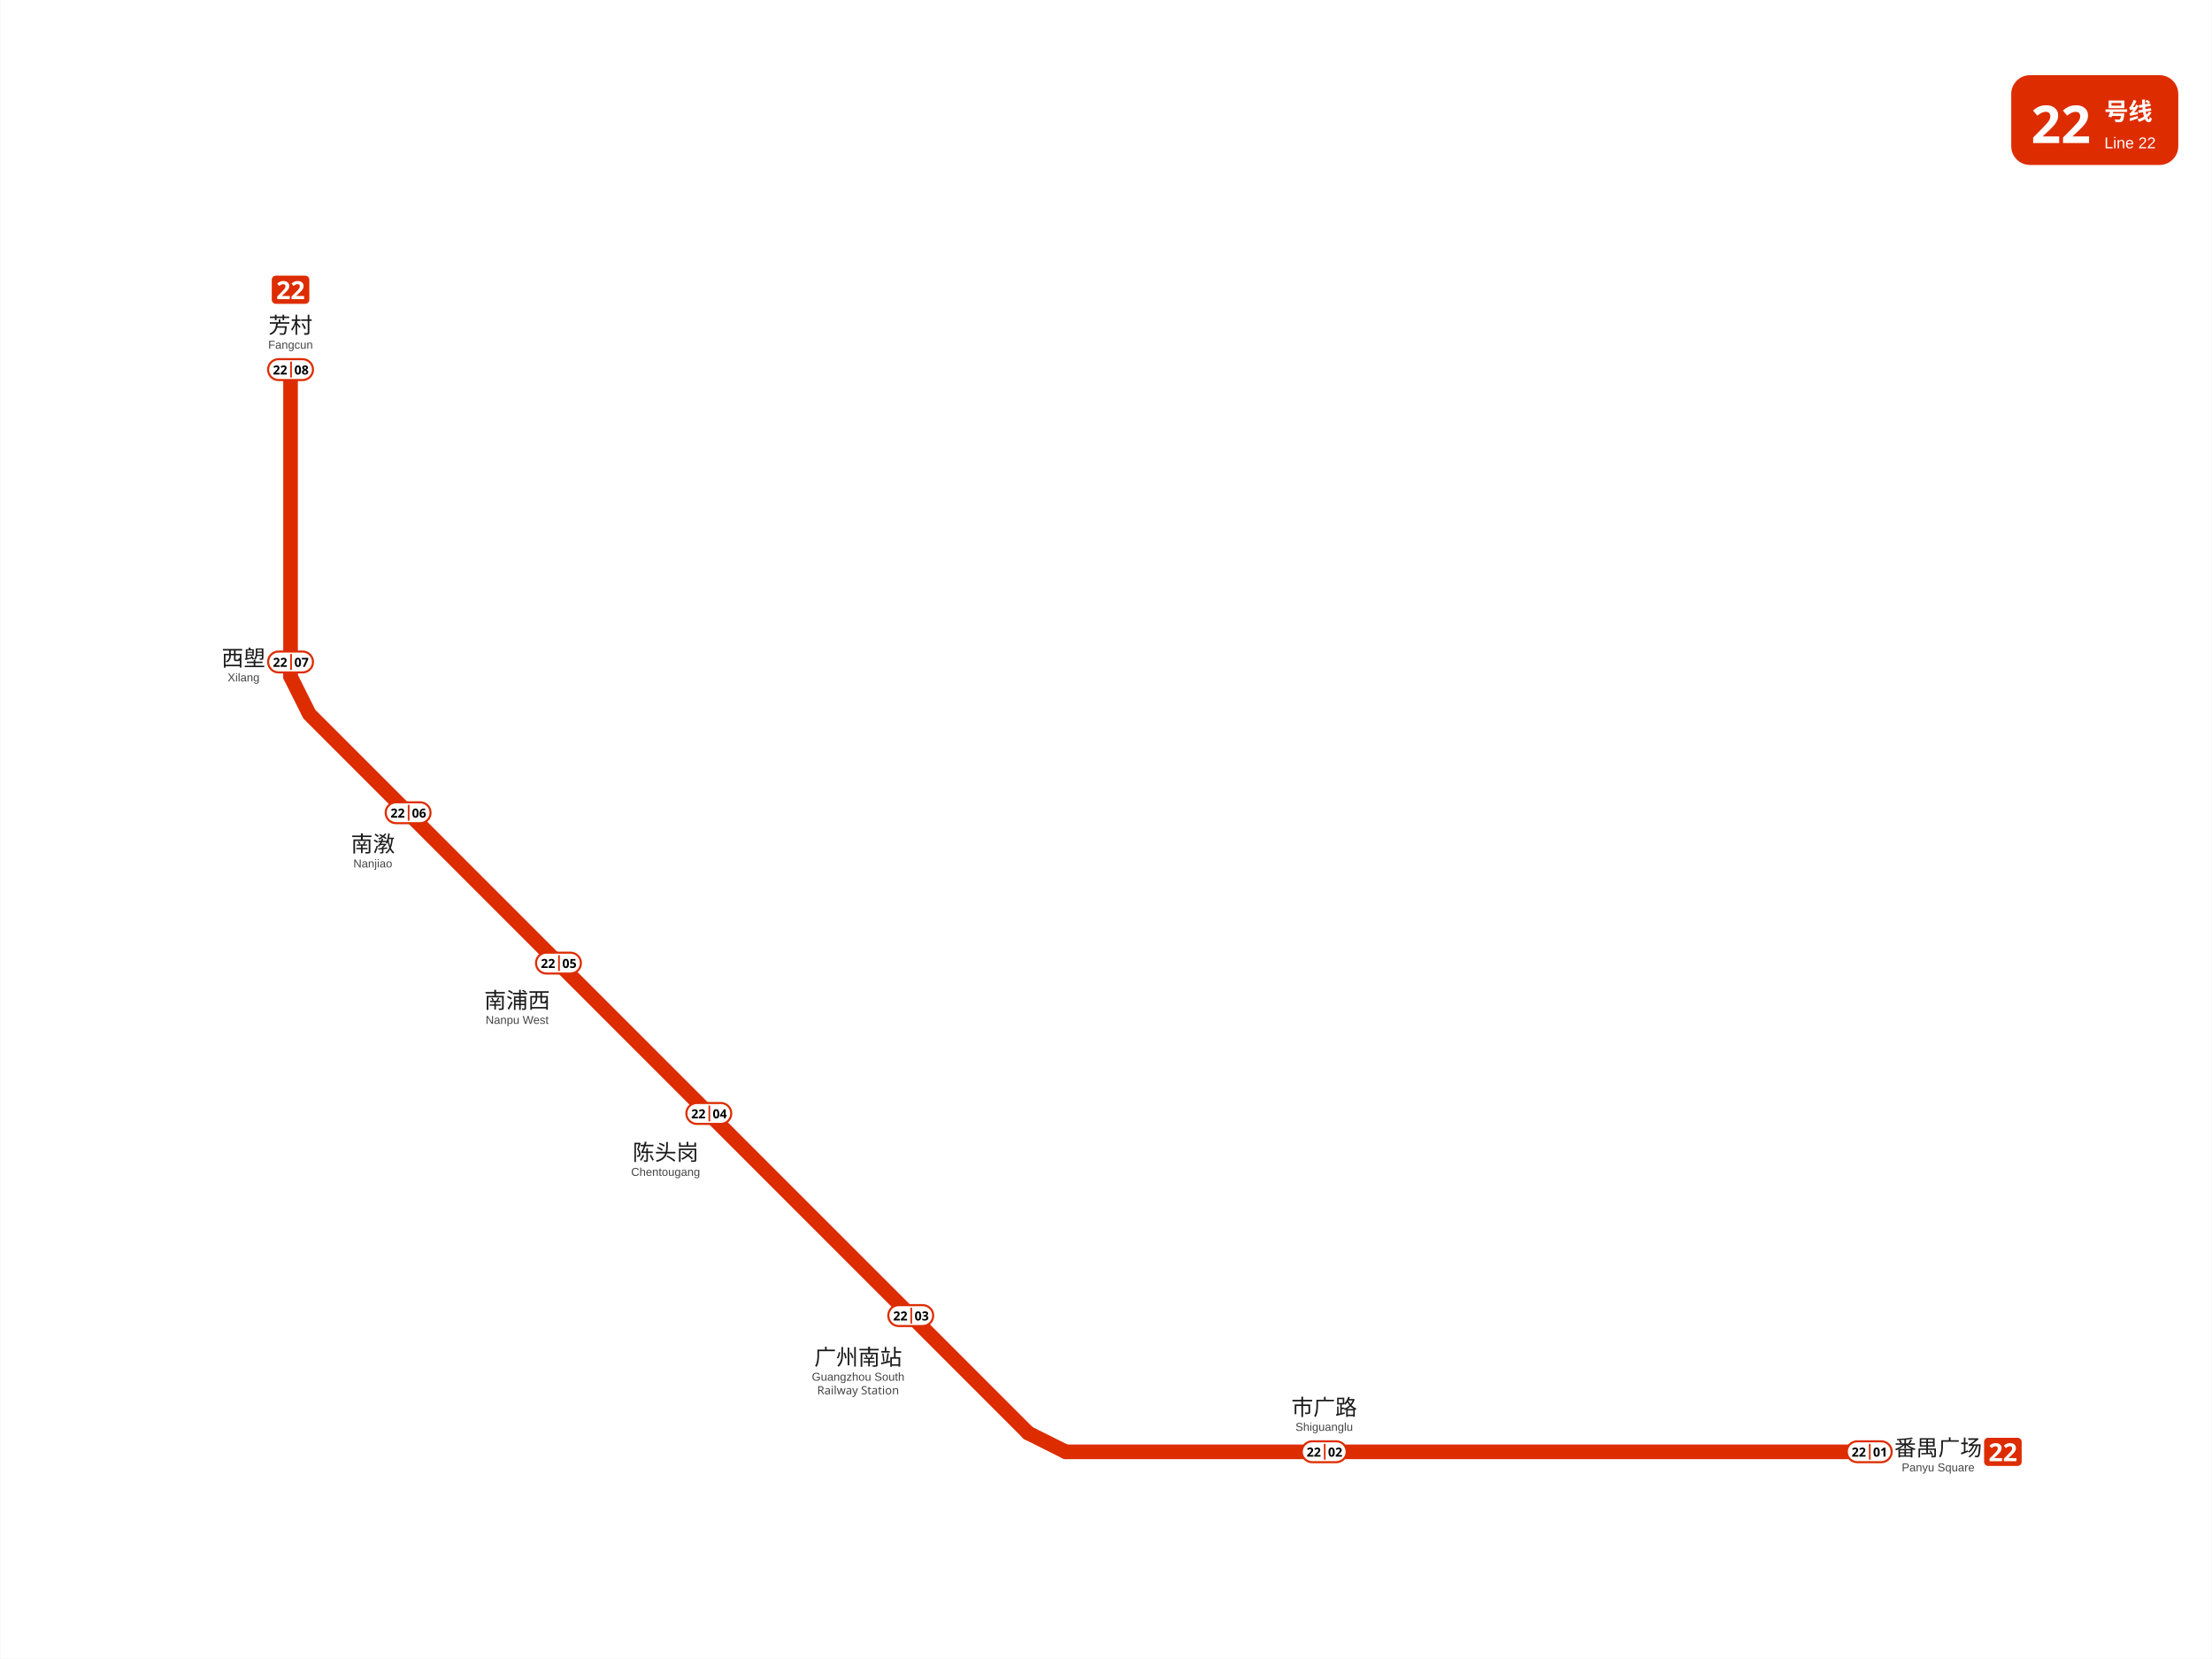
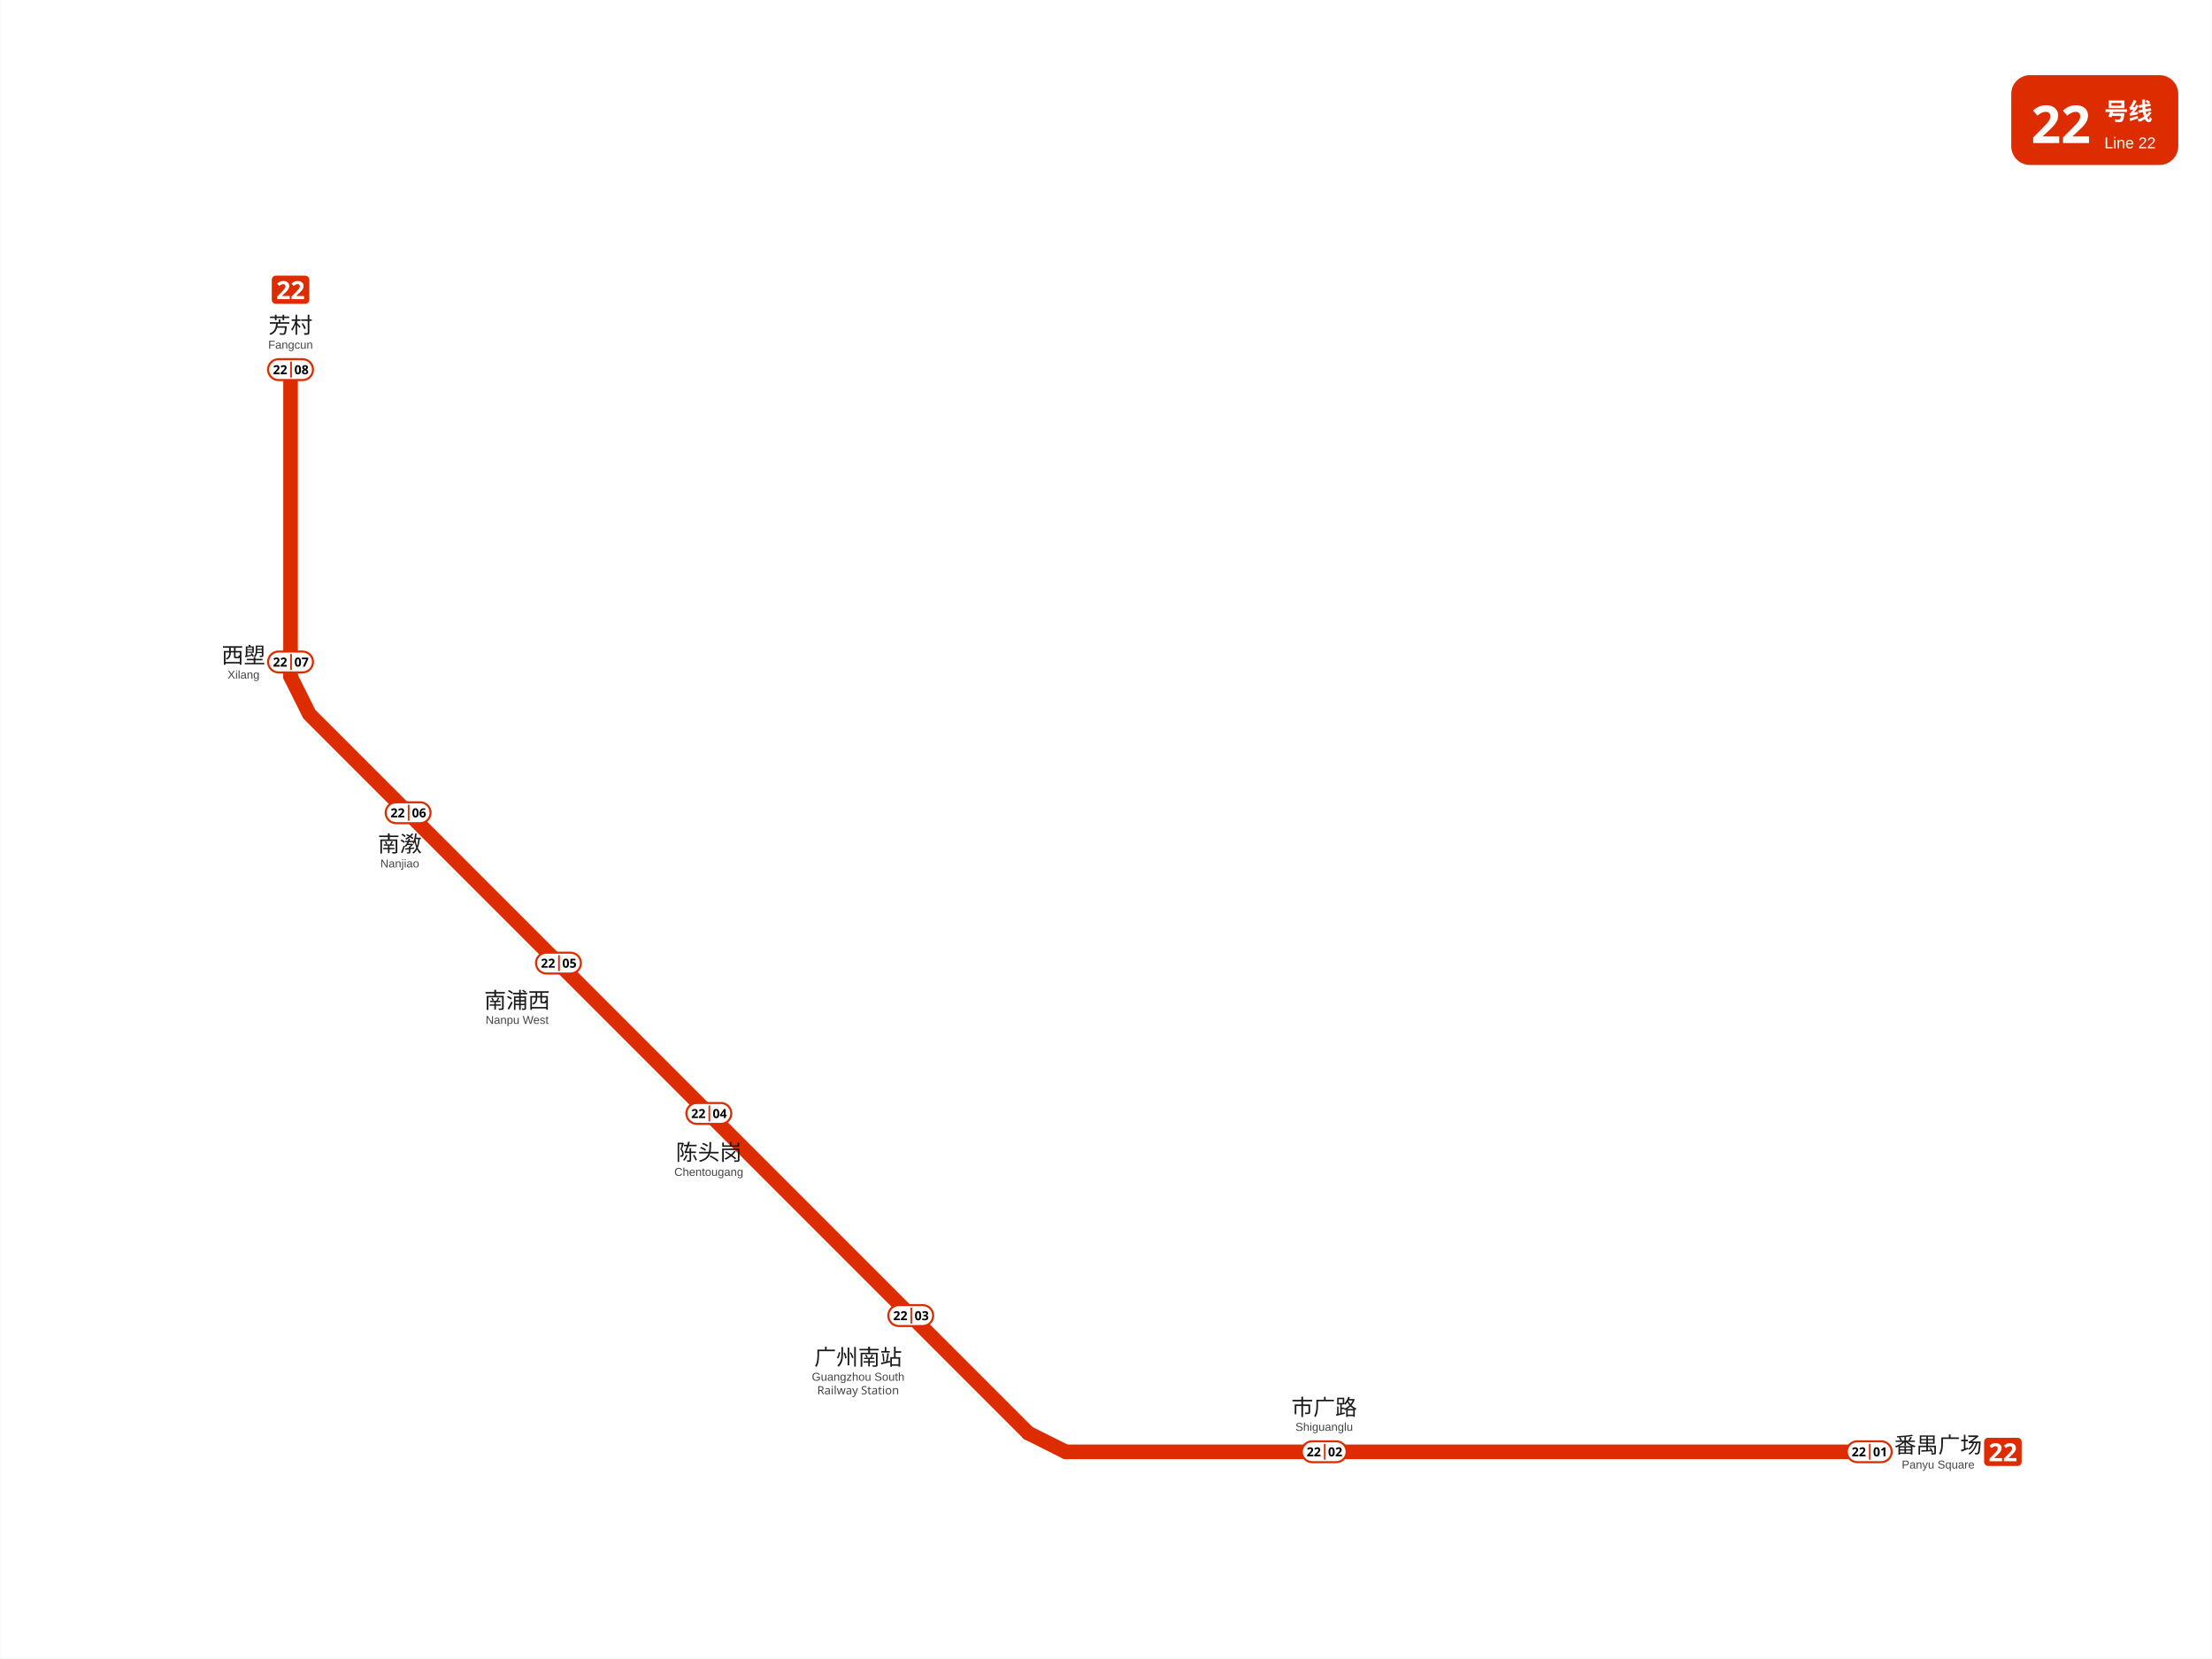
<svg xmlns="http://www.w3.org/2000/svg" viewBox="963.5 963.0 1059.0 794.2" data-pins="南浦西,南漖,市广路,广州南站,番禺广场,芳村,西塱,陈头岗" width="1059" height="794">
  <rect x="963.5" y="963.0" width="1058.995" height="794.25" fill="#ffffff" />
  <g id="走廊">
    <line x1="1102.50" y1="1140.00" x2="1102.50" y2="1287.00" style="fill:none;stroke:#DD2C00;stroke-width:7;stroke-linecap:round" />
    <line x1="1102.50" y1="1287.00" x2="1111.50" y2="1305.00" style="fill:none;stroke:#DD2C00;stroke-width:7;stroke-linecap:round" />
    <line x1="1112.62" y1="1306.12" x2="1303.88" y2="1497.38" style="fill:none;stroke:#DD2C00;stroke-width:7;stroke-linecap:round" />
    <line x1="1303.88" y1="1497.38" x2="1455.75" y2="1649.25" style="fill:none;stroke:#DD2C00;stroke-width:7;stroke-linecap:round" />
    <line x1="1455.75" y1="1649.25" x2="1473.75" y2="1658.25" style="fill:none;stroke:#DD2C00;stroke-width:7;stroke-linecap:round" />
    <line x1="1473.75" y1="1658.25" x2="1858.50" y2="1658.25" style="fill:none;stroke:#DD2C00;stroke-width:7;stroke-linecap:round" />
  </g>
  <g id="线路徽标">
    <g data-badge="header" transform="translate(1926.49 999)" data-ink="#FFFFFF" data-box="1926.5,999.0,2006.5,1042.0" data-chip="1926.5,999.0,2006.5,1042.0">
      <rect x="0" y="0" width="80.0" height="43.0" rx="9.0" fill="#DD2C00" />
      <text x="9.5" y="32.5" font-family="'Microsoft YaHei', sans-serif" font-size="25" font-weight="bold" fill="#FFFFFF">22</text>
      <text x="44.6" y="21.5" font-family="'Microsoft YaHei', sans-serif" font-size="11.5" font-weight="600" fill="#FFFFFF">号线</text>
      <text x="44.6" y="35.0" font-family="Arial, sans-serif" font-size="7.5" fill="#FFFFFF">Line 22</text>
    </g>
    <g data-badge="chip" transform="translate(1913.5 1651.51)" data-box="1913.5,1651.5,1931.5,1665.0">
      <path d="M16.04 13.49h-14.09c-1.07 0 -1.95 -0.88 -1.95 -1.95v-9.59c0 -1.07 0.88 -1.95 1.95 -1.95h14.09c1.07 0 1.95 0.88 1.95 1.95v9.59C17.99 12.61 17.11 13.49 16.04 13.49z" fill="#DD2C00" />
      <path d="M8.59 11.24h-5.99v-1.26l2.15 -2.17c0.43 -0.45 0.78 -0.82 1.04 -1.12c0.26 -0.3 0.46 -0.57 0.58 -0.82s0.18 -0.51 0.18 -0.79c0 -0.34 -0.09 -0.6 -0.28 -0.77s-0.44 -0.25 -0.76 -0.25c-0.33 0 -0.65 0.08 -0.96 0.23c-0.31 0.15 -0.64 0.37 -0.98 0.65l-0.98 -1.16c0.24 -0.21 0.5 -0.41 0.78 -0.59c0.28 -0.19 0.6 -0.34 0.97 -0.46c0.36 -0.12 0.8 -0.17 1.31 -0.17c0.56 0 1.04 0.1 1.45 0.31s0.72 0.48 0.94 0.83c0.22 0.35 0.33 0.74 0.33 1.18c0 0.47 -0.09 0.9 -0.28 1.3c-0.19 0.39 -0.46 0.78 -0.82 1.16s-0.79 0.81 -1.29 1.27l-1.1 1.03v0.08h3.73V11.24z" fill="#FFFFFF" />
      <path d="M15.46 11.24h-5.99v-1.26l2.15 -2.17c0.43 -0.45 0.78 -0.82 1.04 -1.12c0.26 -0.3 0.46 -0.57 0.58 -0.82s0.18 -0.51 0.18 -0.79c0 -0.34 -0.09 -0.6 -0.28 -0.77s-0.44 -0.25 -0.76 -0.25c-0.33 0 -0.65 0.08 -0.96 0.23c-0.31 0.15 -0.64 0.37 -0.98 0.65l-0.98 -1.16c0.24 -0.21 0.5 -0.41 0.78 -0.59c0.28 -0.19 0.6 -0.34 0.97 -0.46c0.36 -0.12 0.8 -0.17 1.31 -0.17c0.56 0 1.04 0.1 1.45 0.31s0.72 0.48 0.94 0.83c0.22 0.35 0.33 0.74 0.33 1.18c0 0.47 -0.09 0.9 -0.28 1.3c-0.19 0.39 -0.46 0.78 -0.82 1.16s-0.79 0.81 -1.29 1.27l-1.1 1.03v0.08h3.73V11.24z" fill="#FFFFFF" />
    </g>
    <g data-badge="chip" transform="translate(1093.51 1095.01)" data-box="1093.5,1095.0,1111.5,1108.5">
      <path d="M16.04 13.49h-14.09c-1.07 0 -1.95 -0.88 -1.95 -1.95v-9.59c0 -1.07 0.88 -1.95 1.95 -1.95h14.09c1.07 0 1.95 0.88 1.95 1.95v9.59C17.99 12.61 17.11 13.49 16.04 13.49z" fill="#DD2C00" />
      <path d="M8.59 11.24h-5.99v-1.26l2.15 -2.17c0.43 -0.45 0.78 -0.82 1.04 -1.12c0.26 -0.3 0.46 -0.57 0.58 -0.82s0.18 -0.51 0.18 -0.79c0 -0.34 -0.09 -0.6 -0.28 -0.77s-0.44 -0.25 -0.76 -0.25c-0.33 0 -0.65 0.08 -0.96 0.23c-0.31 0.15 -0.64 0.37 -0.98 0.65l-0.98 -1.16c0.24 -0.21 0.5 -0.41 0.78 -0.59c0.28 -0.19 0.6 -0.34 0.97 -0.46c0.36 -0.12 0.8 -0.17 1.31 -0.17c0.56 0 1.04 0.1 1.45 0.31s0.72 0.48 0.94 0.83c0.22 0.35 0.33 0.74 0.33 1.18c0 0.47 -0.09 0.9 -0.28 1.3c-0.19 0.39 -0.46 0.78 -0.82 1.16s-0.79 0.81 -1.29 1.27l-1.1 1.03v0.08h3.73V11.24z" fill="#FFFFFF" />
      <path d="M15.46 11.24h-5.99v-1.26l2.15 -2.17c0.43 -0.45 0.78 -0.82 1.04 -1.12c0.26 -0.3 0.46 -0.57 0.58 -0.82s0.18 -0.51 0.18 -0.79c0 -0.34 -0.09 -0.6 -0.28 -0.77s-0.44 -0.25 -0.76 -0.25c-0.33 0 -0.65 0.08 -0.96 0.23c-0.31 0.15 -0.64 0.37 -0.98 0.65l-0.98 -1.16c0.24 -0.21 0.5 -0.41 0.78 -0.59c0.28 -0.19 0.6 -0.34 0.97 -0.46c0.36 -0.12 0.8 -0.17 1.31 -0.17c0.56 0 1.04 0.1 1.45 0.31s0.72 0.48 0.94 0.83c0.22 0.35 0.33 0.74 0.33 1.18c0 0.47 -0.09 0.9 -0.28 1.3c-0.19 0.39 -0.46 0.78 -0.82 1.16s-0.79 0.81 -1.29 1.27l-1.1 1.03v0.08h3.73V11.24z" fill="#FFFFFF" />
    </g>
  </g>
  <g id="站名标注" font-family="'Microsoft YaHei', 'PingFang SC', sans-serif">
-     <text x="1891.50" y="1660.08" text-anchor="middle" font-size="10.5" font-weight="500" fill="#1a1a1a">番禺广场</text>
-     <text x="1891.50" y="1667.58" text-anchor="middle" font-size="5.5" font-family="Arial, sans-serif" fill="#444444">Panyu Square</text>
+     <text x="1891.50" y="1658.73" text-anchor="middle" font-size="10.5" font-weight="500" fill="#1a1a1a">番禺广场</text>
+     <text x="1891.50" y="1666.23" text-anchor="middle" font-size="5.5" font-family="Arial, sans-serif" fill="#444444">Panyu Square</text>
    <text x="1597.50" y="1640.70" text-anchor="middle" font-size="10.5" font-weight="500" fill="#1a1a1a">市广路</text>
    <text x="1597.50" y="1648.20" text-anchor="middle" font-size="5.5" font-family="Arial, sans-serif" fill="#444444">Shiguanglu</text>
    <text x="1374.30" y="1616.70" text-anchor="middle" font-size="10.5" font-weight="500" fill="#1a1a1a">广州南站</text>
    <text x="1374.30" y="1624.20" text-anchor="middle" font-size="5.5" font-family="Arial, sans-serif" fill="#444444">Guangzhou South</text>
    <text x="1374.30" y="1630.70" text-anchor="middle" font-size="5.5" fill="#444444">Railway Station</text>
-     <text x="1282.10" y="1518.60" text-anchor="middle" font-size="10.5" font-weight="500" fill="#1a1a1a">陈头岗</text>
-     <text x="1282.10" y="1526.10" text-anchor="middle" font-size="5.5" font-family="Arial, sans-serif" fill="#444444">Chentougang</text>
+     <text x="1302.80" y="1518.60" text-anchor="middle" font-size="10.5" font-weight="500" fill="#1a1a1a">陈头岗</text>
+     <text x="1302.80" y="1526.10" text-anchor="middle" font-size="5.5" font-family="Arial, sans-serif" fill="#444444">Chentougang</text>
    <text x="1211.00" y="1445.80" text-anchor="middle" font-size="10.5" font-weight="500" fill="#1a1a1a">南浦西</text>
    <text x="1211.00" y="1453.30" text-anchor="middle" font-size="5.5" font-family="Arial, sans-serif" fill="#444444">Nanpu West</text>
-     <text x="1141.90" y="1370.90" text-anchor="middle" font-size="10.5" font-weight="500" fill="#1a1a1a">南漖</text>
-     <text x="1141.90" y="1378.40" text-anchor="middle" font-size="5.5" font-family="Arial, sans-serif" fill="#444444">Nanjiao</text>
-     <text x="1080.00" y="1281.92" text-anchor="middle" font-size="10.5" font-weight="500" fill="#1a1a1a">西塱</text>
-     <text x="1080.00" y="1289.32" text-anchor="middle" font-size="5.5" font-family="Arial, sans-serif" fill="#444444">Xilang</text>
+     <text x="1154.80" y="1370.90" text-anchor="middle" font-size="10.5" font-weight="500" fill="#1a1a1a">南漖</text>
+     <text x="1154.80" y="1378.40" text-anchor="middle" font-size="5.5" font-family="Arial, sans-serif" fill="#444444">Nanjiao</text>
+     <text x="1080.00" y="1280.58" text-anchor="middle" font-size="10.5" font-weight="500" fill="#1a1a1a">西塱</text>
+     <text x="1080.00" y="1287.98" text-anchor="middle" font-size="5.5" font-family="Arial, sans-serif" fill="#444444">Xilang</text>
    <text x="1102.50" y="1122.50" text-anchor="middle" font-size="10.5" font-weight="500" fill="#1a1a1a">芳村</text>
    <text x="1102.50" y="1130.00" text-anchor="middle" font-size="5.5" font-family="Arial, sans-serif" fill="#444444">Fangcun</text>
  </g>
  <g id="编号牌" font-family="'Microsoft YaHei', 'PingFang SC', sans-serif">
    <rect x="1847.75" y="1653.20" width="21.50" height="10.00" rx="5.00" fill="#FFFFFF" stroke="#DD2C00" stroke-width="1.0" />
    <line x1="1858.75" y1="1654.40" x2="1858.75" y2="1662.00" stroke="#DD2C00" stroke-width="0.8" />
-     <text x="1853.50" y="1658.20" text-anchor="middle" dominant-baseline="central" font-size="6.0" font-weight="700" fill="#000000">22</text>
-     <text x="1863.75" y="1658.20" text-anchor="middle" dominant-baseline="central" font-size="6.0" font-weight="700" fill="#000000">01</text>
+     <text x="1853.50" y="1658.08" text-anchor="middle" dominant-baseline="central" font-size="6.0" font-weight="700" fill="#000000">22</text>
+     <text x="1863.75" y="1658.08" text-anchor="middle" dominant-baseline="central" font-size="6.0" font-weight="700" fill="#000000">01</text>
    <rect x="1586.75" y="1653.20" width="21.50" height="10.00" rx="5.00" fill="#FFFFFF" stroke="#DD2C00" stroke-width="1.0" />
    <line x1="1597.75" y1="1654.40" x2="1597.75" y2="1662.00" stroke="#DD2C00" stroke-width="0.8" />
-     <text x="1592.50" y="1658.20" text-anchor="middle" dominant-baseline="central" font-size="6.0" font-weight="700" fill="#000000">22</text>
-     <text x="1602.75" y="1658.20" text-anchor="middle" dominant-baseline="central" font-size="6.0" font-weight="700" fill="#000000">02</text>
+     <text x="1592.50" y="1658.08" text-anchor="middle" dominant-baseline="central" font-size="6.0" font-weight="700" fill="#000000">22</text>
+     <text x="1602.75" y="1658.08" text-anchor="middle" dominant-baseline="central" font-size="6.0" font-weight="700" fill="#000000">02</text>
    <rect x="1388.75" y="1588.00" width="21.50" height="10.00" rx="5.00" fill="#FFFFFF" stroke="#DD2C00" stroke-width="1.0" />
    <line x1="1399.75" y1="1589.20" x2="1399.75" y2="1596.80" stroke="#DD2C00" stroke-width="0.8" />
-     <text x="1394.50" y="1593.00" text-anchor="middle" dominant-baseline="central" font-size="6.0" font-weight="700" fill="#000000">22</text>
-     <text x="1404.75" y="1593.00" text-anchor="middle" dominant-baseline="central" font-size="6.0" font-weight="700" fill="#000000">03</text>
+     <text x="1394.50" y="1592.88" text-anchor="middle" dominant-baseline="central" font-size="6.0" font-weight="700" fill="#000000">22</text>
+     <text x="1404.75" y="1592.88" text-anchor="middle" dominant-baseline="central" font-size="6.0" font-weight="700" fill="#000000">03</text>
    <rect x="1292.05" y="1491.20" width="21.50" height="10.00" rx="5.00" fill="#FFFFFF" stroke="#DD2C00" stroke-width="1.0" />
    <line x1="1303.05" y1="1492.40" x2="1303.05" y2="1500.00" stroke="#DD2C00" stroke-width="0.8" />
-     <text x="1297.80" y="1496.20" text-anchor="middle" dominant-baseline="central" font-size="6.0" font-weight="700" fill="#000000">22</text>
-     <text x="1308.05" y="1496.20" text-anchor="middle" dominant-baseline="central" font-size="6.0" font-weight="700" fill="#000000">04</text>
+     <text x="1297.80" y="1496.08" text-anchor="middle" dominant-baseline="central" font-size="6.0" font-weight="700" fill="#000000">22</text>
+     <text x="1308.05" y="1496.08" text-anchor="middle" dominant-baseline="central" font-size="6.0" font-weight="700" fill="#000000">04</text>
    <rect x="1220.05" y="1419.20" width="21.50" height="10.00" rx="5.00" fill="#FFFFFF" stroke="#DD2C00" stroke-width="1.0" />
    <line x1="1231.05" y1="1420.40" x2="1231.05" y2="1428.00" stroke="#DD2C00" stroke-width="0.8" />
-     <text x="1225.80" y="1424.20" text-anchor="middle" dominant-baseline="central" font-size="6.0" font-weight="700" fill="#000000">22</text>
-     <text x="1236.05" y="1424.20" text-anchor="middle" dominant-baseline="central" font-size="6.0" font-weight="700" fill="#000000">05</text>
+     <text x="1225.80" y="1424.08" text-anchor="middle" dominant-baseline="central" font-size="6.0" font-weight="700" fill="#000000">22</text>
+     <text x="1236.05" y="1424.08" text-anchor="middle" dominant-baseline="central" font-size="6.0" font-weight="700" fill="#000000">05</text>
    <rect x="1148.05" y="1347.20" width="21.50" height="10.00" rx="5.00" fill="#FFFFFF" stroke="#DD2C00" stroke-width="1.0" />
    <line x1="1159.05" y1="1348.40" x2="1159.05" y2="1356.00" stroke="#DD2C00" stroke-width="0.8" />
-     <text x="1153.80" y="1352.20" text-anchor="middle" dominant-baseline="central" font-size="6.0" font-weight="700" fill="#000000">22</text>
-     <text x="1164.05" y="1352.20" text-anchor="middle" dominant-baseline="central" font-size="6.0" font-weight="700" fill="#000000">06</text>
+     <text x="1153.80" y="1352.08" text-anchor="middle" dominant-baseline="central" font-size="6.0" font-weight="700" fill="#000000">22</text>
+     <text x="1164.05" y="1352.08" text-anchor="middle" dominant-baseline="central" font-size="6.0" font-weight="700" fill="#000000">06</text>
    <rect x="1091.75" y="1275.00" width="21.50" height="10.00" rx="5.00" fill="#FFFFFF" stroke="#DD2C00" stroke-width="1.0" />
    <line x1="1102.75" y1="1276.20" x2="1102.75" y2="1283.80" stroke="#DD2C00" stroke-width="0.8" />
-     <text x="1097.50" y="1280.00" text-anchor="middle" dominant-baseline="central" font-size="6.0" font-weight="700" fill="#000000">22</text>
-     <text x="1107.75" y="1280.00" text-anchor="middle" dominant-baseline="central" font-size="6.0" font-weight="700" fill="#000000">07</text>
+     <text x="1097.50" y="1279.88" text-anchor="middle" dominant-baseline="central" font-size="6.0" font-weight="700" fill="#000000">22</text>
+     <text x="1107.75" y="1279.88" text-anchor="middle" dominant-baseline="central" font-size="6.0" font-weight="700" fill="#000000">07</text>
    <rect x="1091.75" y="1135.00" width="21.50" height="10.00" rx="5.00" fill="#FFFFFF" stroke="#DD2C00" stroke-width="1.0" />
    <line x1="1102.75" y1="1136.20" x2="1102.75" y2="1143.80" stroke="#DD2C00" stroke-width="0.8" />
-     <text x="1097.50" y="1140.00" text-anchor="middle" dominant-baseline="central" font-size="6.0" font-weight="700" fill="#000000">22</text>
-     <text x="1107.75" y="1140.00" text-anchor="middle" dominant-baseline="central" font-size="6.0" font-weight="700" fill="#000000">08</text>
+     <text x="1097.50" y="1139.88" text-anchor="middle" dominant-baseline="central" font-size="6.0" font-weight="700" fill="#000000">22</text>
+     <text x="1107.75" y="1139.88" text-anchor="middle" dominant-baseline="central" font-size="6.0" font-weight="700" fill="#000000">08</text>
  </g>
</svg>
